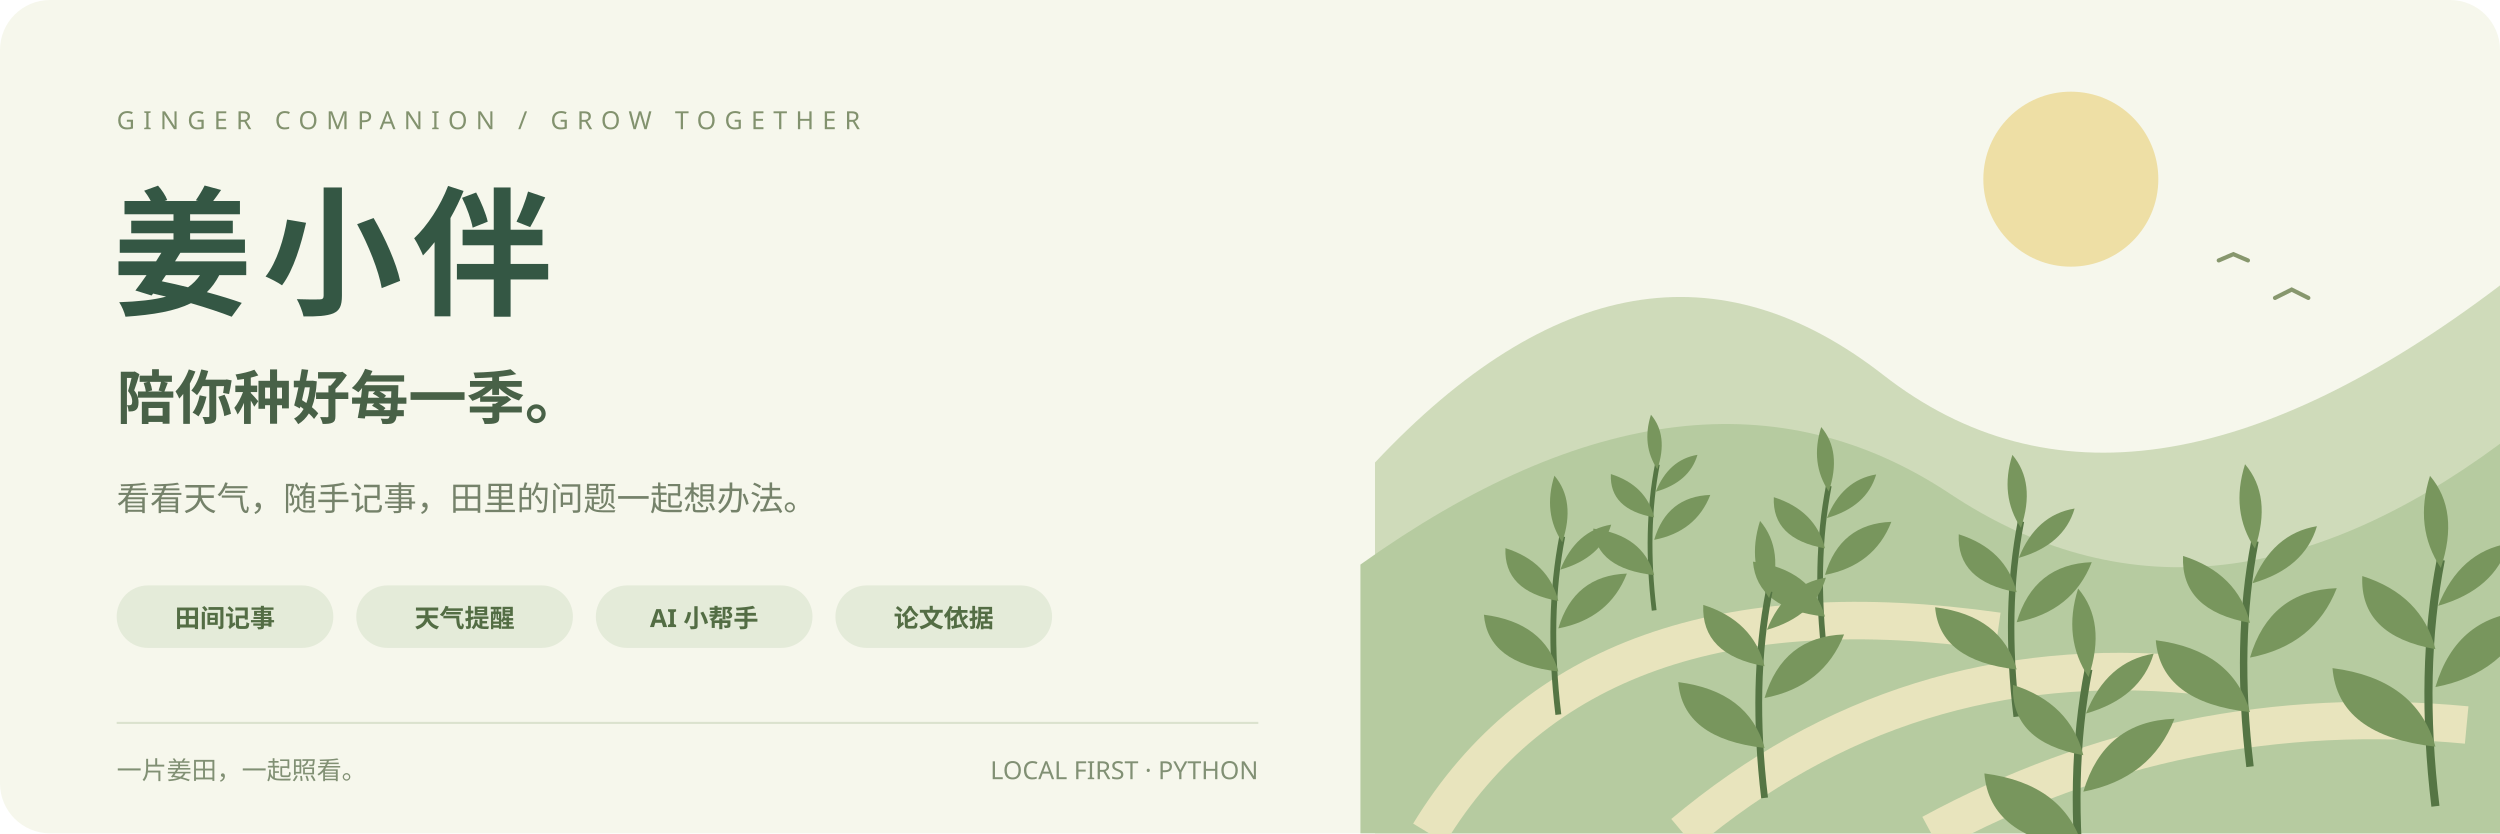
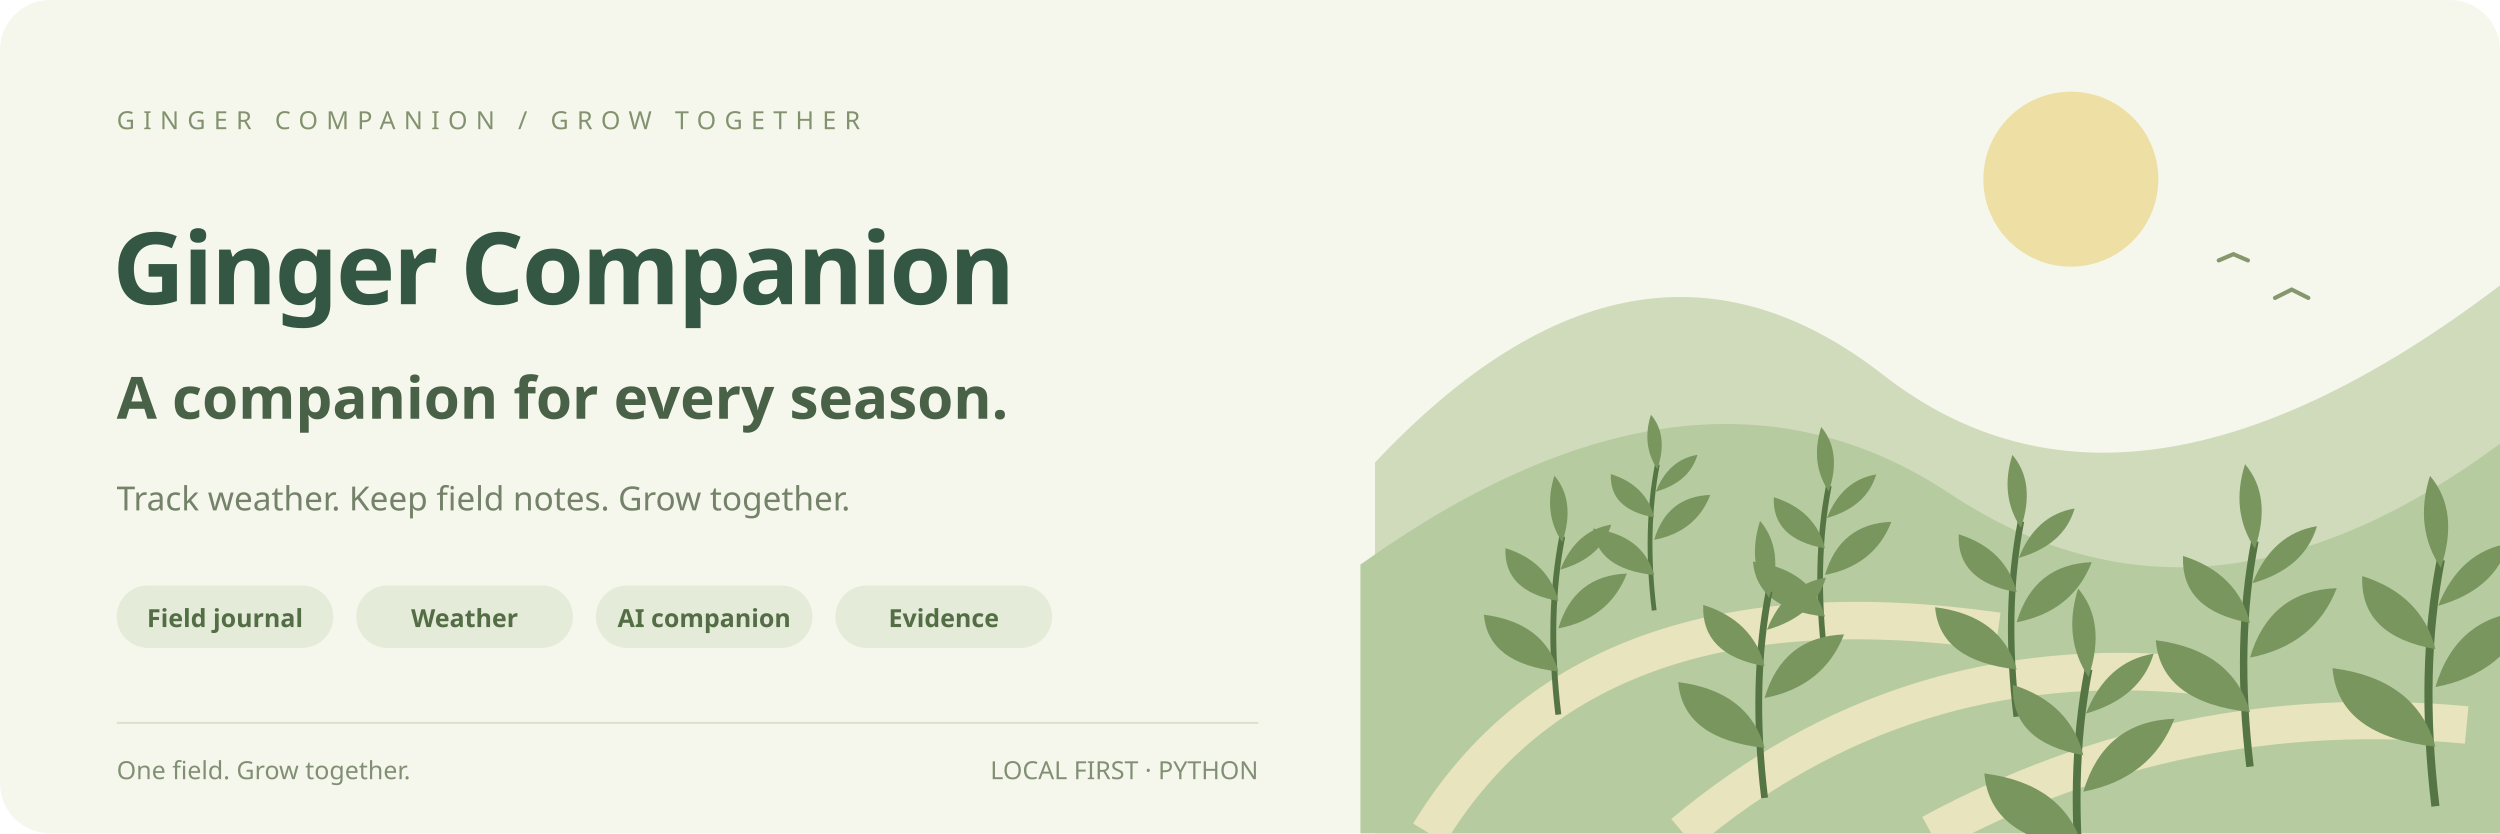
<svg xmlns="http://www.w3.org/2000/svg" width="1200" height="400" viewBox="0 0 1200 400" role="img" aria-labelledby="title desc">
  <defs />
  <rect width="1200" height="400" rx="24" fill="#f6f7ec" />
  <g font-family="Segoe UI, Microsoft YaHei, PingFang SC, sans-serif">
    <circle cx="994" cy="86" r="42" fill="#eedfa5" />
    <path d="M660 222q126-134 244-42t296-43v263H660Z" fill="#cfdbba" />
    <path d="M653 271q161-115 283-34t264-24v187H653Z" fill="#b6cba0" />
    <path d="M686 400q76-125 273-97m-151 97q106-89 244-76m-125 76q120-65 257-52" fill="none" stroke="#e8e4bd" stroke-width="18" />
    <g transform="translate(794 293) scale(0.77)">
      <path d="M0 0q-6-50 2-91" stroke="#557544" stroke-width="3" fill="none" />
      <path d="M0-22q-36-4-38-29Q-7-47 0-22M0-44q26-5 35-28Q8-71 0-44M0-58q-28-5-27-27Q-5-78 0-58M1-74q21-6 26-23Q9-94 1-74M2-88q-10-15-4-34Q9-109 2-88" fill="#78965d" />
    </g>
    <g transform="translate(876 316) scale(0.91)">
      <path d="M0 0q-6-50 2-91" stroke="#557544" stroke-width="3" fill="none" />
      <path d="M0-22q-36-4-38-29Q-7-47 0-22M0-44q26-5 35-28Q8-71 0-44M0-58q-28-5-27-27Q-5-78 0-58M1-74q21-6 26-23Q9-94 1-74M2-88q-10-15-4-34Q9-109 2-88" fill="#78965d" />
    </g>
    <g transform="translate(968 344) scale(1.03)">
      <path d="M0 0q-6-50 2-91" stroke="#557544" stroke-width="3" fill="none" />
      <path d="M0-22q-36-4-38-29Q-7-47 0-22M0-44q26-5 35-28Q8-71 0-44M0-58q-28-5-27-27Q-5-78 0-58M1-74q21-6 26-23Q9-94 1-74M2-88q-10-15-4-34Q9-109 2-88" fill="#78965d" />
    </g>
    <g transform="translate(1080 368) scale(1.19)">
      <path d="M0 0q-6-50 2-91" stroke="#557544" stroke-width="3" fill="none" />
      <path d="M0-22q-36-4-38-29Q-7-47 0-22M0-44q26-5 35-28Q8-71 0-44M0-58q-28-5-27-27Q-5-78 0-58M1-74q21-6 26-23Q9-94 1-74M2-88q-10-15-4-34Q9-109 2-88" fill="#78965d" />
    </g>
    <g transform="translate(1169 387) scale(1.3)">
      <path d="M0 0q-6-50 2-91" stroke="#557544" stroke-width="3" fill="none" />
      <path d="M0-22q-36-4-38-29Q-7-47 0-22M0-44q26-5 35-28Q8-71 0-44M0-58q-28-5-27-27Q-5-78 0-58M1-74q21-6 26-23Q9-94 1-74M2-88q-10-15-4-34Q9-109 2-88" fill="#78965d" />
    </g>
    <g transform="translate(748 343) scale(0.94)">
      <path d="M0 0q-6-50 2-91" stroke="#557544" stroke-width="3" fill="none" />
      <path d="M0-22q-36-4-38-29Q-7-47 0-22M0-44q26-5 35-28Q8-71 0-44M0-58q-28-5-27-27Q-5-78 0-58M1-74q21-6 26-23Q9-94 1-74M2-88q-10-15-4-34Q9-109 2-88" fill="#78965d" />
    </g>
    <g transform="translate(847 383) scale(1.09)">
      <path d="M0 0q-6-50 2-91" stroke="#557544" stroke-width="3" fill="none" />
      <path d="M0-22q-36-4-38-29Q-7-47 0-22M0-44q26-5 35-28Q8-71 0-44M0-58q-28-5-27-27Q-5-78 0-58M1-74q21-6 26-23Q9-94 1-74M2-88q-10-15-4-34Q9-109 2-88" fill="#78965d" />
    </g>
    <g transform="translate(1000 435) scale(1.25)">
      <path d="M0 0q-6-50 2-91" stroke="#557544" stroke-width="3" fill="none" />
      <path d="M0-22q-36-4-38-29Q-7-47 0-22M0-44q26-5 35-28Q8-71 0-44M0-58q-28-5-27-27Q-5-78 0-58M1-74q21-6 26-23Q9-94 1-74M2-88q-10-15-4-34Q9-109 2-88" fill="#78965d" />
    </g>
    <path d="m1092 143 8-4 8 4m-43-18 7-3 7 3" stroke="#87976d" stroke-width="2" fill="none" stroke-linecap="round" />
    <text x="56" y="62" font-size="12" fill="#82926e" letter-spacing="4">GINGER COMPANION / GROW TOGETHER</text>
-     <text x="54" y="146" font-size="67" font-weight="700" letter-spacing="5" fill="#345744">姜小伴</text>
-     <text x="56" y="201" font-size="28" fill="#486147" font-weight="600">陪你种好每一季。</text>
-     <text x="56" y="245" font-size="16" fill="#75826a">看看天气，随手记事，田里的问题一起想办法。</text>
+     <text x="54" y="146" font-size="48" font-weight="700" letter-spacing="-1" fill="#345744">Ginger Companion</text>
+     <text x="56" y="201" font-size="28" fill="#486147" font-weight="600">A companion for every season.</text>
+     <text x="56" y="245" font-size="16" fill="#75826a">Track weather. Keep field notes. Grow together.</text>
    <rect x="56" y="281" width="104" height="30" rx="15" fill="#e4ebd9" />
-     <text x="108.0" y="301" text-anchor="middle" font-size="12" font-weight="600" fill="#536d44">田间记事</text>
+     <text x="108.0" y="301" text-anchor="middle" font-size="12" font-weight="600" fill="#536d44">Field journal</text>
    <rect x="171" y="281" width="104" height="30" rx="15" fill="#e4ebd9" />
-     <text x="223.0" y="301" text-anchor="middle" font-size="12" font-weight="600" fill="#536d44">天气提醒</text>
+     <text x="223.0" y="301" text-anchor="middle" font-size="12" font-weight="600" fill="#536d44">Weather</text>
    <rect x="286" y="281" width="104" height="30" rx="15" fill="#e4ebd9" />
-     <text x="338.0" y="301" text-anchor="middle" font-size="12" font-weight="600" fill="#536d44">AI 小帮手</text>
+     <text x="338.0" y="301" text-anchor="middle" font-size="12" font-weight="600" fill="#536d44">AI companion</text>
    <rect x="401" y="281" width="104" height="30" rx="15" fill="#e4ebd9" />
-     <text x="453.0" y="301" text-anchor="middle" font-size="12" font-weight="600" fill="#536d44">论文依据</text>
+     <text x="453.0" y="301" text-anchor="middle" font-size="12" font-weight="600" fill="#536d44">Evidence</text>
    <path d="M56 347h548" stroke="#dbe2ce" />
-     <text x="56" y="374" font-size="12" fill="#819074">一片姜田，一起照看。</text>
+     <text x="56" y="374" font-size="12" fill="#819074">One field. Grow together.</text>
    <text x="604" y="374" text-anchor="end" font-size="12" fill="#819074">LOCAL FIRST · PYTHON</text>
  </g>
</svg>
